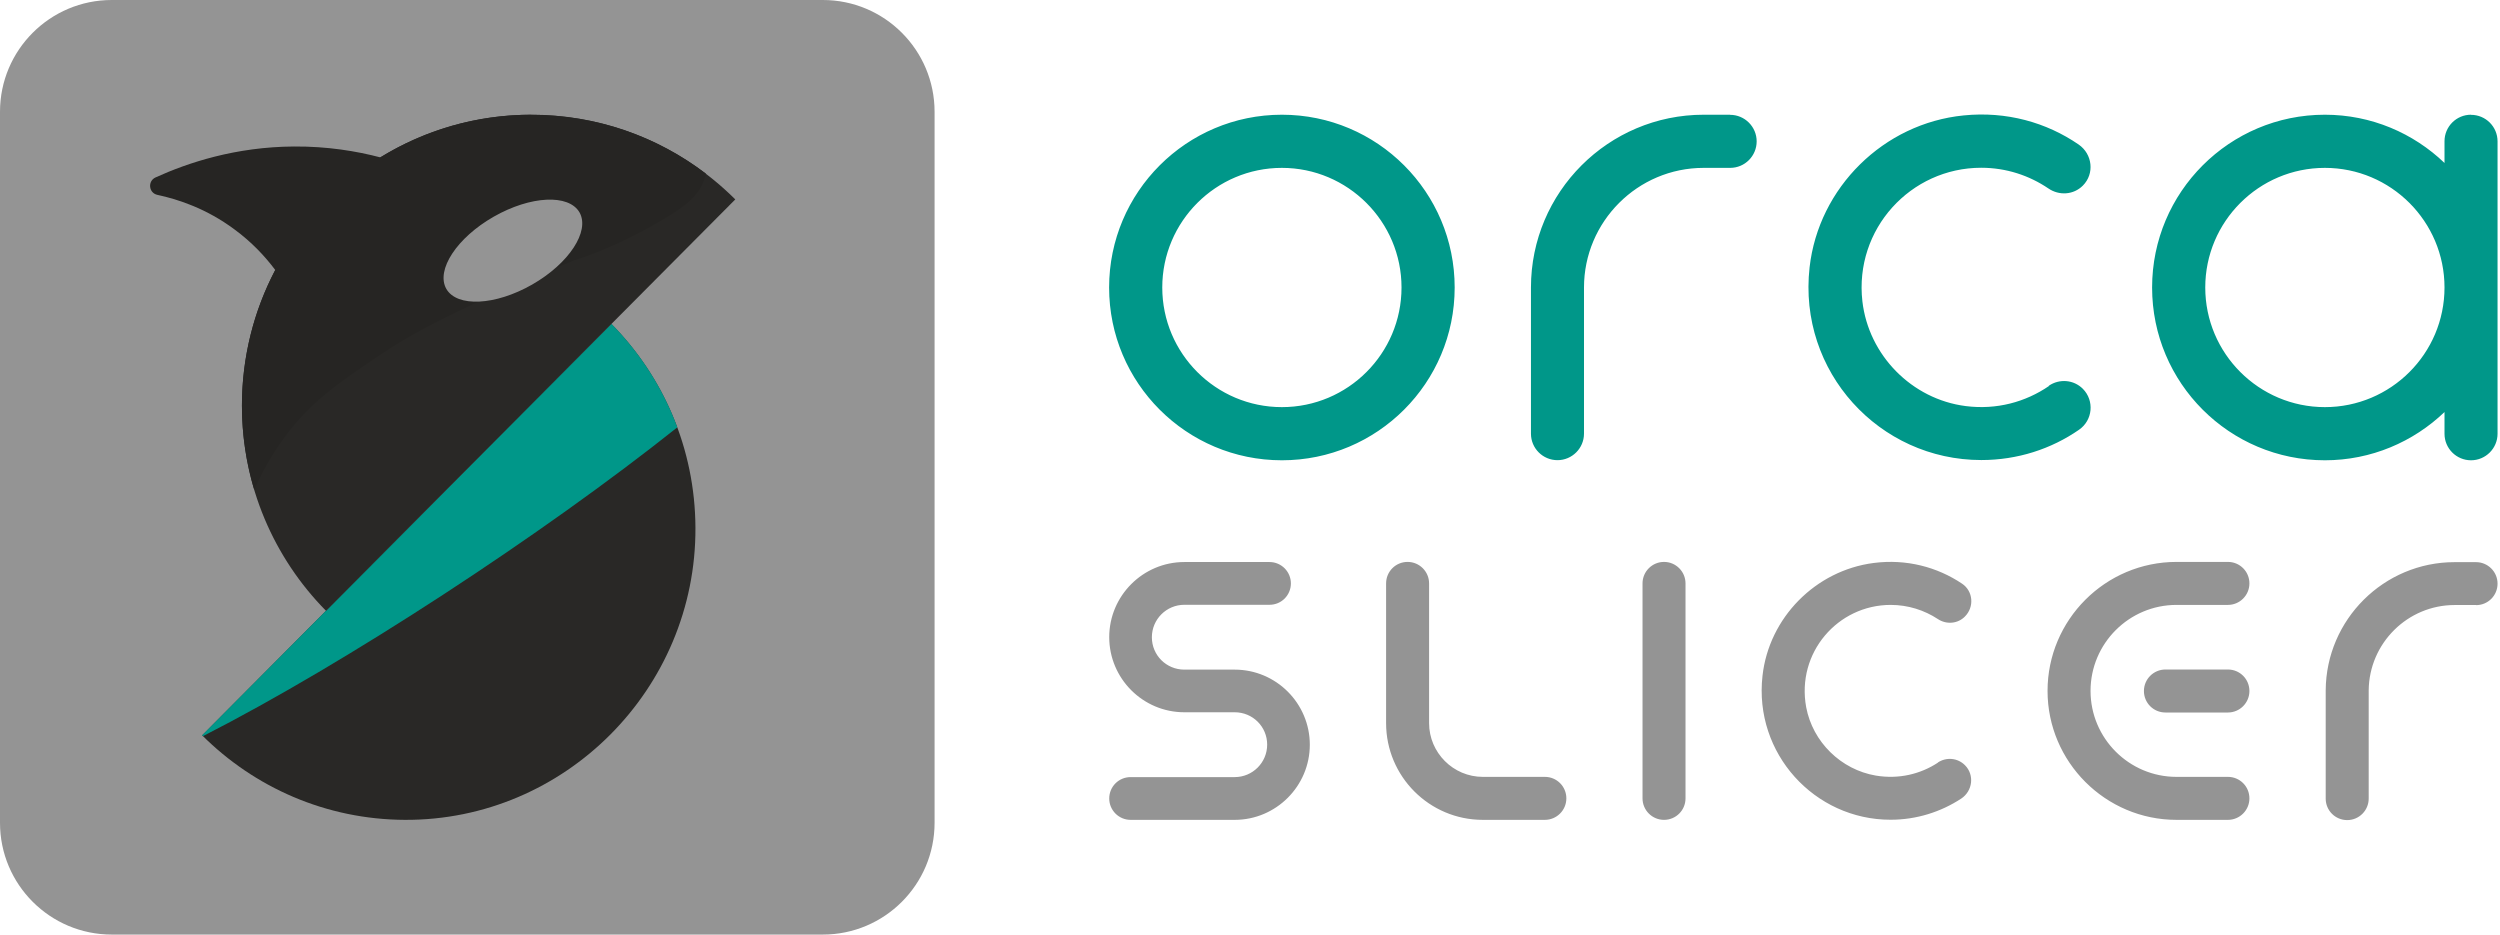
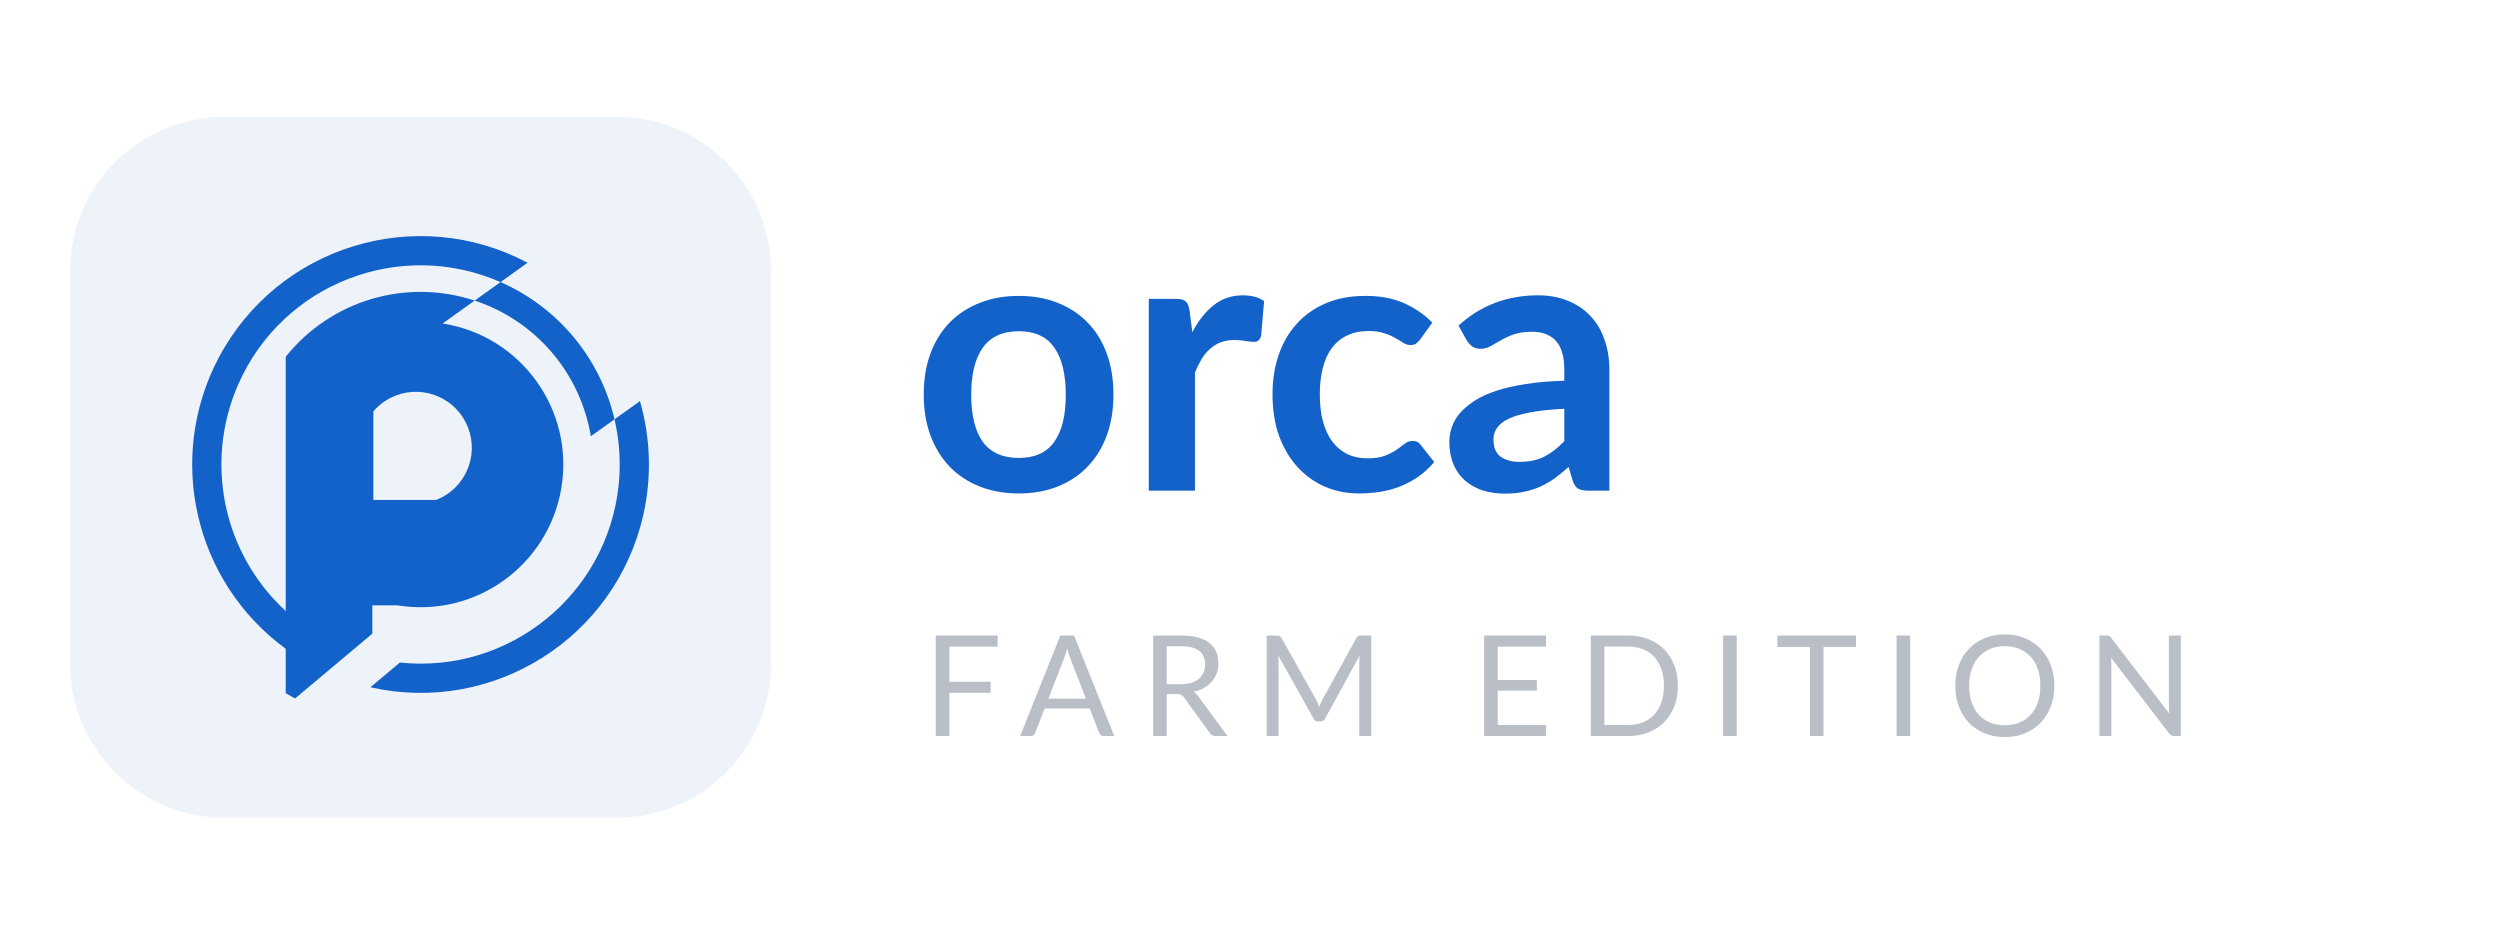
- <svg xmlns="http://www.w3.org/2000/svg" id="a" width="214" height="80" viewBox="0 0 214 80">
-   <g id="b">
-     <g id="c">
-       <rect width="80" height="80" rx="9.57" ry="9.57" style="fill:#949494;" />
-     </g>
+ <svg xmlns="http://www.w3.org/2000/svg" width="214" height="80" viewBox="0 0 214 80" version="1.1" id="svg16">
+   <defs id="defs20" />
+   <rect x="6" y="10" width="60" height="60" rx="13.20" fill="#EEF3FA" id="rect2" />
+   <g transform="matrix(0.036646,0,0,0.036646,16.442,20.2)" fill="#1262c9" id="g10">
+     <path d="m 1046.17,385.7 c 24.95,86.35 27.68,177.61 7.92,265.29 -64.73,287.4 -350.19,467.9 -637.59,403.16 l 68.78,-57.72 c 255.52,26.75 484.35,-158.7 511.1,-414.22 5.39,-51.52 2.14,-103.58 -9.62,-154.02 z" id="path4" />
+     <path d="m 986.76,428.19 -55.32,39.56 C 906.89,319.9 802.36,197.87 660.03,150.91 l 60.42,-43.2 c 134.32,58.87 233.02,177.64 266.31,320.48 z" id="path6" />
+     <path d="M 587.97,204.83 C 769.64,234.8 892.62,406.36 862.66,588.03 832.69,769.7 661.13,892.68 479.46,862.71 h -58.38 v 66.14 l -180.55,151.51 c -7.35,-3.94 -14.61,-8.03 -21.79,-12.26 V 964.26 C 4.86,807.77 -61.7,517.99 62.47,283.86 200.49,23.6 523.36,-75.5 783.63,62.52 l -63.18,45.19 C 485.13,4.58 210.78,111.73 107.65,347.04 27.89,529.02 72.52,741.57 218.74,876.1 V 282.12 C 323.95,150.44 499.97,98.1 660.03,150.91 l -74.79,53.48 c 0.91,0.15 1.82,0.29 2.73,0.44 z M 570.23,616.51 C 637.49,590.27 670.74,514.48 644.51,447.22 618.27,379.97 542.48,346.71 475.22,372.95 c -20.03,7.81 -37.82,20.44 -51.8,36.77 v 206.79 z" id="path8" />
  </g>
-   <g id="d">
-     <path id="e" d="M17.3,62.94c4.46,4.45,10.59,7.21,17.36,7.24,13.7.06,24.93-11.22,24.87-25-.03-6.81-2.77-12.97-7.2-17.45L17.31,62.94h0Z" style="fill:#292826;" />
+   <g aria-label="orca" id="text12" style="font-weight:bold;font-size:32px;font-family:Lato;letter-spacing:0;fill:#1262c9">
+     <path d="m 87.216,25.328 q 1.824,0 3.312,0.592 1.504,0.592 2.56,1.68 1.072,1.088 1.648,2.656 0.576,1.568 0.576,3.504 0,1.952 -0.576,3.52 -0.576,1.568 -1.648,2.672 -1.056,1.104 -2.56,1.696 -1.488,0.592 -3.312,0.592 -1.84,0 -3.344,-0.592 -1.504,-0.592 -2.576,-1.696 -1.056,-1.104 -1.648,-2.672 -0.576,-1.568 -0.576,-3.52 0,-1.936 0.576,-3.504 0.592,-1.568 1.648,-2.656 1.072,-1.088 2.576,-1.68 1.504,-0.592 3.344,-0.592 z m 0,13.872 q 2.048,0 3.024,-1.376 0.992,-1.376 0.992,-4.032 0,-2.656 -0.992,-4.048 -0.976,-1.392 -3.024,-1.392 -2.08,0 -3.088,1.408 -0.992,1.392 -0.992,4.032 0,2.64 0.992,4.032 1.008,1.376 3.088,1.376 z" id="path22" />
+     <path d="m 102.064,28.432 q 0.768,-1.472 1.824,-2.304 1.056,-0.848 2.496,-0.848 1.136,0 1.824,0.496 l -0.256,2.96 q -0.08,0.288 -0.24,0.416 -0.144,0.112 -0.4,0.112 -0.24,0 -0.72,-0.08 -0.464,-0.08 -0.912,-0.08 -0.656,0 -1.168,0.192 -0.512,0.192 -0.928,0.56 -0.4,0.352 -0.72,0.864 -0.304,0.512 -0.576,1.168 V 42 H 98.336 V 25.584 h 2.32 q 0.608,0 0.848,0.224 0.24,0.208 0.32,0.768 z" id="path24" />
+     <path d="m 121.568,29.056 q -0.176,0.224 -0.352,0.352 -0.16,0.128 -0.48,0.128 -0.304,0 -0.592,-0.176 -0.288,-0.192 -0.688,-0.416 -0.4,-0.24 -0.96,-0.416 -0.544,-0.192 -1.36,-0.192 -1.04,0 -1.824,0.384 -0.784,0.368 -1.312,1.072 -0.512,0.704 -0.768,1.712 -0.256,0.992 -0.256,2.256 0,1.312 0.272,2.336 0.288,1.024 0.816,1.728 0.528,0.688 1.28,1.056 0.752,0.352 1.696,0.352 0.944,0 1.52,-0.224 0.592,-0.24 0.992,-0.512 0.4,-0.288 0.688,-0.512 0.304,-0.24 0.672,-0.24 0.48,0 0.72,0.368 l 1.136,1.44 q -0.656,0.768 -1.424,1.296 -0.768,0.512 -1.6,0.832 -0.816,0.304 -1.696,0.432 -0.864,0.128 -1.728,0.128 -1.52,0 -2.864,-0.56 -1.344,-0.576 -2.352,-1.664 -1.008,-1.088 -1.6,-2.656 -0.576,-1.584 -0.576,-3.6 0,-1.808 0.512,-3.344 0.528,-1.552 1.536,-2.672 1.008,-1.136 2.496,-1.776 1.488,-0.64 3.424,-0.64 1.84,0 3.216,0.592 1.392,0.592 2.496,1.696 z" id="path26" />
+     <path d="m 133.904,34.992 q -1.712,0.08 -2.88,0.304 -1.168,0.208 -1.872,0.544 -0.704,0.336 -1.008,0.784 -0.304,0.448 -0.304,0.976 0,1.04 0.608,1.488 0.624,0.448 1.616,0.448 1.216,0 2.096,-0.432 0.896,-0.448 1.744,-1.344 z m -9.056,-7.12 q 2.832,-2.592 6.816,-2.592 1.44,0 2.576,0.48 1.136,0.464 1.92,1.312 0.784,0.832 1.184,2 0.416,1.168 0.416,2.56 V 42 h -1.792 q -0.56,0 -0.864,-0.16 -0.304,-0.176 -0.48,-0.688 l -0.352,-1.184 q -0.624,0.56 -1.216,0.992 -0.592,0.416 -1.232,0.704 -0.64,0.288 -1.376,0.432 -0.72,0.16 -1.6,0.16 -1.04,0 -1.92,-0.272 -0.88,-0.288 -1.52,-0.848 -0.64,-0.56 -0.992,-1.392 -0.352,-0.832 -0.352,-1.936 0,-0.624 0.208,-1.232 0.208,-0.624 0.672,-1.184 0.48,-0.56 1.232,-1.056 0.752,-0.496 1.84,-0.864 1.104,-0.368 2.56,-0.592 1.456,-0.24 3.328,-0.288 v -0.96 q 0,-1.648 -0.704,-2.432 -0.704,-0.8 -2.032,-0.8 -0.96,0 -1.6,0.224 -0.624,0.224 -1.104,0.512 -0.48,0.272 -0.88,0.496 -0.384,0.224 -0.864,0.224 -0.416,0 -0.704,-0.208 -0.288,-0.224 -0.464,-0.512 z" id="path28" />
  </g>
-   <g id="f">
-     <path id="g" d="M52.32,27.73L17.3,62.94s.05.05.08.07c12.27-6.26,29.08-17.26,40.6-26.43-1.24-3.36-3.19-6.38-5.65-8.87" style="fill:#009789;" />
+   <g aria-label="FARM EDITION" id="text14" style="font-size:12px;font-family:Lato;letter-spacing:2.2;fill:#b9bec7">
+     <path d="m 81.262,55.35 v 3.006 h 3.534 v 0.948 H 81.262 V 63 h -1.164 v -8.598 h 5.298 v 0.948 z" id="path31" />
+     <path d="m 92.954,59.808 -1.35,-3.498 q -0.06,-0.156 -0.126,-0.36 -0.066,-0.21 -0.126,-0.444 -0.126,0.486 -0.258,0.81 l -1.35,3.492 z m 2.424,3.192 h -0.9 q -0.156,0 -0.252,-0.078 -0.096,-0.078 -0.144,-0.198 l -0.804,-2.076 h -3.858 l -0.804,2.076 q -0.036,0.108 -0.138,0.192 -0.102,0.084 -0.252,0.084 h -0.9 l 3.438,-8.598 h 1.176 z" id="path33" />
+     <path d="m 101.094,58.566 q 0.504,0 0.888,-0.12 0.39,-0.126 0.648,-0.348 0.264,-0.228 0.396,-0.54 0.132,-0.312 0.132,-0.69 0,-0.768 -0.504,-1.158 -0.504,-0.39 -1.512,-0.39 h -1.272 v 3.246 z M 105.066,63 h -1.032 q -0.318,0 -0.468,-0.246 l -2.232,-3.072 q -0.102,-0.144 -0.222,-0.204 -0.114,-0.066 -0.36,-0.066 H 99.87 V 63 h -1.158 V 54.402 H 101.142 q 0.816,0 1.41,0.168 0.594,0.162 0.978,0.474 0.39,0.312 0.576,0.756 0.186,0.438 0.186,0.984 0,0.456 -0.144,0.852 -0.144,0.396 -0.42,0.714 -0.27,0.312 -0.666,0.534 -0.39,0.222 -0.888,0.336 0.222,0.126 0.384,0.366 z" id="path35" />
+     <path d="M 117.376,54.402 V 63 h -1.02 v -6.318 q 0,-0.126 0.006,-0.27 0.012,-0.144 0.024,-0.294 l -2.952,5.376 q -0.138,0.27 -0.42,0.27 h -0.168 q -0.282,0 -0.42,-0.27 l -3.012,-5.4 q 0.036,0.318 0.036,0.588 V 63 h -1.02 v -8.598 h 0.858 q 0.156,0 0.24,0.03 0.084,0.03 0.162,0.168 l 2.97,5.292 q 0.072,0.144 0.138,0.3 0.072,0.156 0.132,0.318 0.06,-0.162 0.126,-0.318 0.066,-0.162 0.144,-0.306 l 2.916,-5.286 q 0.072,-0.138 0.156,-0.168 0.09,-0.03 0.246,-0.03 z" id="path37" />
+     <path d="m 132.348,62.052 -0.006,0.948 h -5.298 v -8.598 h 5.298 v 0.948 h -4.134 v 2.856 h 3.348 v 0.912 h -3.348 v 2.934 z" id="path39" />
+     <path d="m 143.626,58.704 q 0,0.966 -0.306,1.758 -0.306,0.792 -0.864,1.356 -0.558,0.564 -1.344,0.876 -0.78,0.306 -1.728,0.306 h -3.21 v -8.598 h 3.21 q 0.948,0 1.728,0.312 0.786,0.306 1.344,0.876 0.558,0.564 0.864,1.356 0.306,0.792 0.306,1.758 z m -1.194,0 q 0,-0.792 -0.216,-1.416 -0.216,-0.624 -0.612,-1.056 -0.396,-0.432 -0.96,-0.66 -0.564,-0.228 -1.26,-0.228 h -2.046 v 6.714 h 2.046 q 0.696,0 1.26,-0.228 0.564,-0.228 0.96,-0.654 0.396,-0.432 0.612,-1.056 0.216,-0.624 0.216,-1.416 z" id="path41" />
+     <path d="m 148.664,63 h -1.164 v -8.598 h 1.164 z" id="path43" />
+     <path d="m 158.874,55.38 h -2.784 V 63 h -1.158 v -7.62 h -2.79 v -0.978 h 6.732 z" id="path45" />
+     <path d="m 163.51,63 h -1.164 v -8.598 h 1.164 z" id="path47" />
+     <path d="m 175.85,58.704 q 0,0.966 -0.306,1.776 -0.306,0.804 -0.864,1.386 -0.558,0.582 -1.344,0.906 -0.78,0.318 -1.728,0.318 -0.948,0 -1.728,-0.318 -0.78,-0.324 -1.338,-0.906 -0.558,-0.582 -0.864,-1.386 -0.306,-0.81 -0.306,-1.776 0,-0.966 0.306,-1.77 0.306,-0.81 0.864,-1.392 0.558,-0.588 1.338,-0.912 0.78,-0.324 1.728,-0.324 0.948,0 1.728,0.324 0.786,0.324 1.344,0.912 0.558,0.582 0.864,1.392 0.306,0.804 0.306,1.77 z m -1.194,0 q 0,-0.792 -0.216,-1.422 -0.216,-0.63 -0.612,-1.062 -0.396,-0.438 -0.96,-0.672 -0.564,-0.234 -1.26,-0.234 -0.69,0 -1.254,0.234 -0.564,0.234 -0.966,0.672 -0.396,0.432 -0.612,1.062 -0.216,0.63 -0.216,1.422 0,0.792 0.216,1.422 0.216,0.624 0.612,1.062 0.402,0.432 0.966,0.666 0.564,0.228 1.254,0.228 0.696,0 1.26,-0.228 0.564,-0.234 0.96,-0.666 0.396,-0.438 0.612,-1.062 0.216,-0.63 0.216,-1.422 z" id="path49" />
+     <path d="M 186.678,54.402 V 63 h -0.582 q -0.138,0 -0.234,-0.048 -0.09,-0.048 -0.18,-0.162 l -4.974,-6.48 q 0.012,0.15 0.018,0.294 0.006,0.144 0.006,0.27 V 63 h -1.02 v -8.598 h 0.6 q 0.078,0 0.132,0.012 0.054,0.006 0.096,0.03 0.042,0.018 0.084,0.06 0.042,0.036 0.09,0.096 l 4.974,6.474 q -0.012,-0.156 -0.024,-0.3 -0.006,-0.15 -0.006,-0.282 v -6.09 z" id="path51" />
  </g>
-   <g id="h">
-     <path id="i" d="M45.48,9.82c-13.67,0-24.77,11.15-24.77,24.91,0,6.85,2.75,13.05,7.2,17.56L62.94,17.07c-4.48-4.47-10.65-7.24-17.46-7.24" style="fill:#292826;" />
-   </g>
-   <g id="j">
-     <path id="k" d="M45.48,9.82c-4.74,0-9.17,1.34-12.93,3.65-2.02-.53-4.52-.95-7.39-.93-5,.03-9.08,1.39-11.85,2.65-.69.32-.58,1.33.16,1.49,1.82.39,4.22,1.19,6.59,2.95,1.5,1.1,2.64,2.33,3.5,3.48-1.82,3.47-2.85,7.42-2.85,11.61,0,2.5.37,4.92,1.05,7.2,1.04-2.32,2.14-3.87,2.5-4.36,2.27-3.13,4.68-4.76,8.23-7.15,2.62-1.77,6.26-3.84,16.7-8.14,0,0,3.27-.92,7.65-3.53,1.75-1.04,3.08-2.02,3.5-3.56.03-.11.06-.22.08-.32-4.15-3.17-9.33-5.04-14.95-5.04" style="fill:#262523;" />
-   </g>
-   <g id="l">
-     <path id="m" d="M49.61,18.19c.9,1.61-.91,4.37-4.06,6.17s-6.44,1.96-7.35.36c-.9-1.61.91-4.37,4.06-6.17,3.15-1.8,6.44-1.96,7.35-.36" style="fill:#949494;" />
-   </g>
-   <path d="M142.44,48.1c-1.01,0-1.84.82-1.84,1.84v18.4c0,1.01.82,1.84,1.84,1.84s1.84-.82,1.84-1.84v-18.4c0-1.01-.82-1.84-1.84-1.84ZM190.71,48.1h-4.4c-6.09,0-11.04,4.96-11.04,11.04s4.96,11.04,11.04,11.04h4.4c1.01,0,1.84-.82,1.84-1.84s-.82-1.84-1.84-1.84h-4.4c-4.06,0-7.36-3.3-7.36-7.36s3.3-7.36,7.36-7.36h4.4c1.01,0,1.84-.82,1.84-1.84s-.82-1.84-1.84-1.84v-.02.02ZM190.71,57.31h-5.35c-1.01,0-1.84.82-1.84,1.84s.82,1.84,1.84,1.84h5.35c1.01,0,1.84-.82,1.84-1.84s-.82-1.84-1.84-1.84ZM105.69,70.18h-8.91c-1.01,0-1.83-.82-1.83-1.83s.81-1.83,1.83-1.83h8.91c1.53,0,2.78-1.24,2.78-2.78s-1.24-2.77-2.78-2.77h-4.31c-3.55,0-6.43-2.89-6.43-6.43s2.89-6.43,6.43-6.43h7.29c1.01,0,1.83.82,1.83,1.83s-.81,1.83-1.83,1.83h-7.29c-1.53,0-2.78,1.24-2.78,2.78s1.24,2.77,2.78,2.77h4.31c3.55,0,6.43,2.89,6.43,6.43s-2.89,6.43-6.43,6.43h0ZM165.89,65.28c-1.49.98-3.35,1.44-5.32,1.11-2.99-.51-5.4-2.88-5.96-5.85-.86-4.67,2.71-8.76,7.23-8.76,1.49,0,2.88.45,4.04,1.21.73.49,1.71.41,2.32-.22h0c.81-.81.71-2.17-.25-2.81-2.12-1.42-4.76-2.13-7.56-1.77-4.98.64-8.97,4.69-9.52,9.66-.75,6.65,4.46,12.32,10.96,12.32,2.23,0,4.31-.67,6.05-1.81.98-.65,1.15-2.03.32-2.86h0c-.63-.63-1.59-.71-2.32-.23h.01ZM132.24,66.5h-5.31c-2.53,0-4.6-2.07-4.6-4.6v-11.96c0-1.01-.82-1.84-1.84-1.84s-1.84.82-1.84,1.84v11.96c0,4.57,3.71,8.28,8.28,8.28h5.31c1.01,0,1.84-.82,1.84-1.84s-.82-1.84-1.84-1.84h0ZM211.96,51.79h-1.84c-4.03,0-7.32,3.27-7.36,7.3v9.27c0,1.01-.82,1.84-1.84,1.84s-1.84-.82-1.84-1.84v-9.27c.04-6.06,4.98-10.97,11.03-10.97h1.84c1.01,0,1.84.82,1.84,1.84s-.82,1.84-1.84,1.84h0Z" style="fill:#949494;" />
-   <path d="M109.73,14.37c5.64,0,10.24,4.59,10.24,10.24s-4.59,10.24-10.24,10.24-10.24-4.59-10.24-10.24,4.59-10.24,10.24-10.24M109.73,9.82c-8.16,0-14.79,6.62-14.79,14.79s6.62,14.79,14.79,14.79,14.79-6.62,14.79-14.79-6.62-14.79-14.79-14.79h0ZM211.52,9.82c-1.26,0-2.27,1.02-2.27,2.27v1.86c-2.66-2.55-6.26-4.13-10.24-4.13-8.16,0-14.79,6.62-14.79,14.79s6.62,14.79,14.79,14.79c3.97,0,7.58-1.58,10.24-4.13v1.86c0,1.26,1.02,2.27,2.27,2.27s2.27-1.02,2.27-2.27V12.1c0-1.26-1.02-2.27-2.27-2.27h0ZM199.01,34.85c-5.64,0-10.24-4.59-10.24-10.24s4.59-10.24,10.24-10.24,10.24,4.59,10.24,10.24-4.59,10.24-10.24,10.24ZM148.11,9.82h-2.27c-8.16,0-14.79,6.62-14.79,14.79v12.51c0,1.26,1.02,2.27,2.27,2.27s2.27-1.02,2.27-2.27v-12.51c0-5.64,4.59-10.24,10.24-10.24h2.27c1.26,0,2.27-1.02,2.27-2.27s-1.02-2.27-2.27-2.27h0ZM175.38,33.05c-1.99,1.36-4.47,2.05-7.12,1.71-4.61-.59-8.31-4.35-8.84-8.97-.7-6.18,4.13-11.43,10.17-11.43,2.14,0,4.11.66,5.75,1.77.92.63,2.15.56,2.95-.24h0c1.02-1.02.83-2.7-.36-3.52-2.75-1.89-6.18-2.86-9.84-2.49-6.85.68-12.42,6.17-13.19,13.01-1,8.93,5.97,16.49,14.7,16.49,3.11,0,5.99-.95,8.36-2.59,1.18-.81,1.34-2.49.33-3.51h0c-.78-.78-2-.88-2.91-.26v.02h0Z" style="fill:#009789;" />
</svg>
